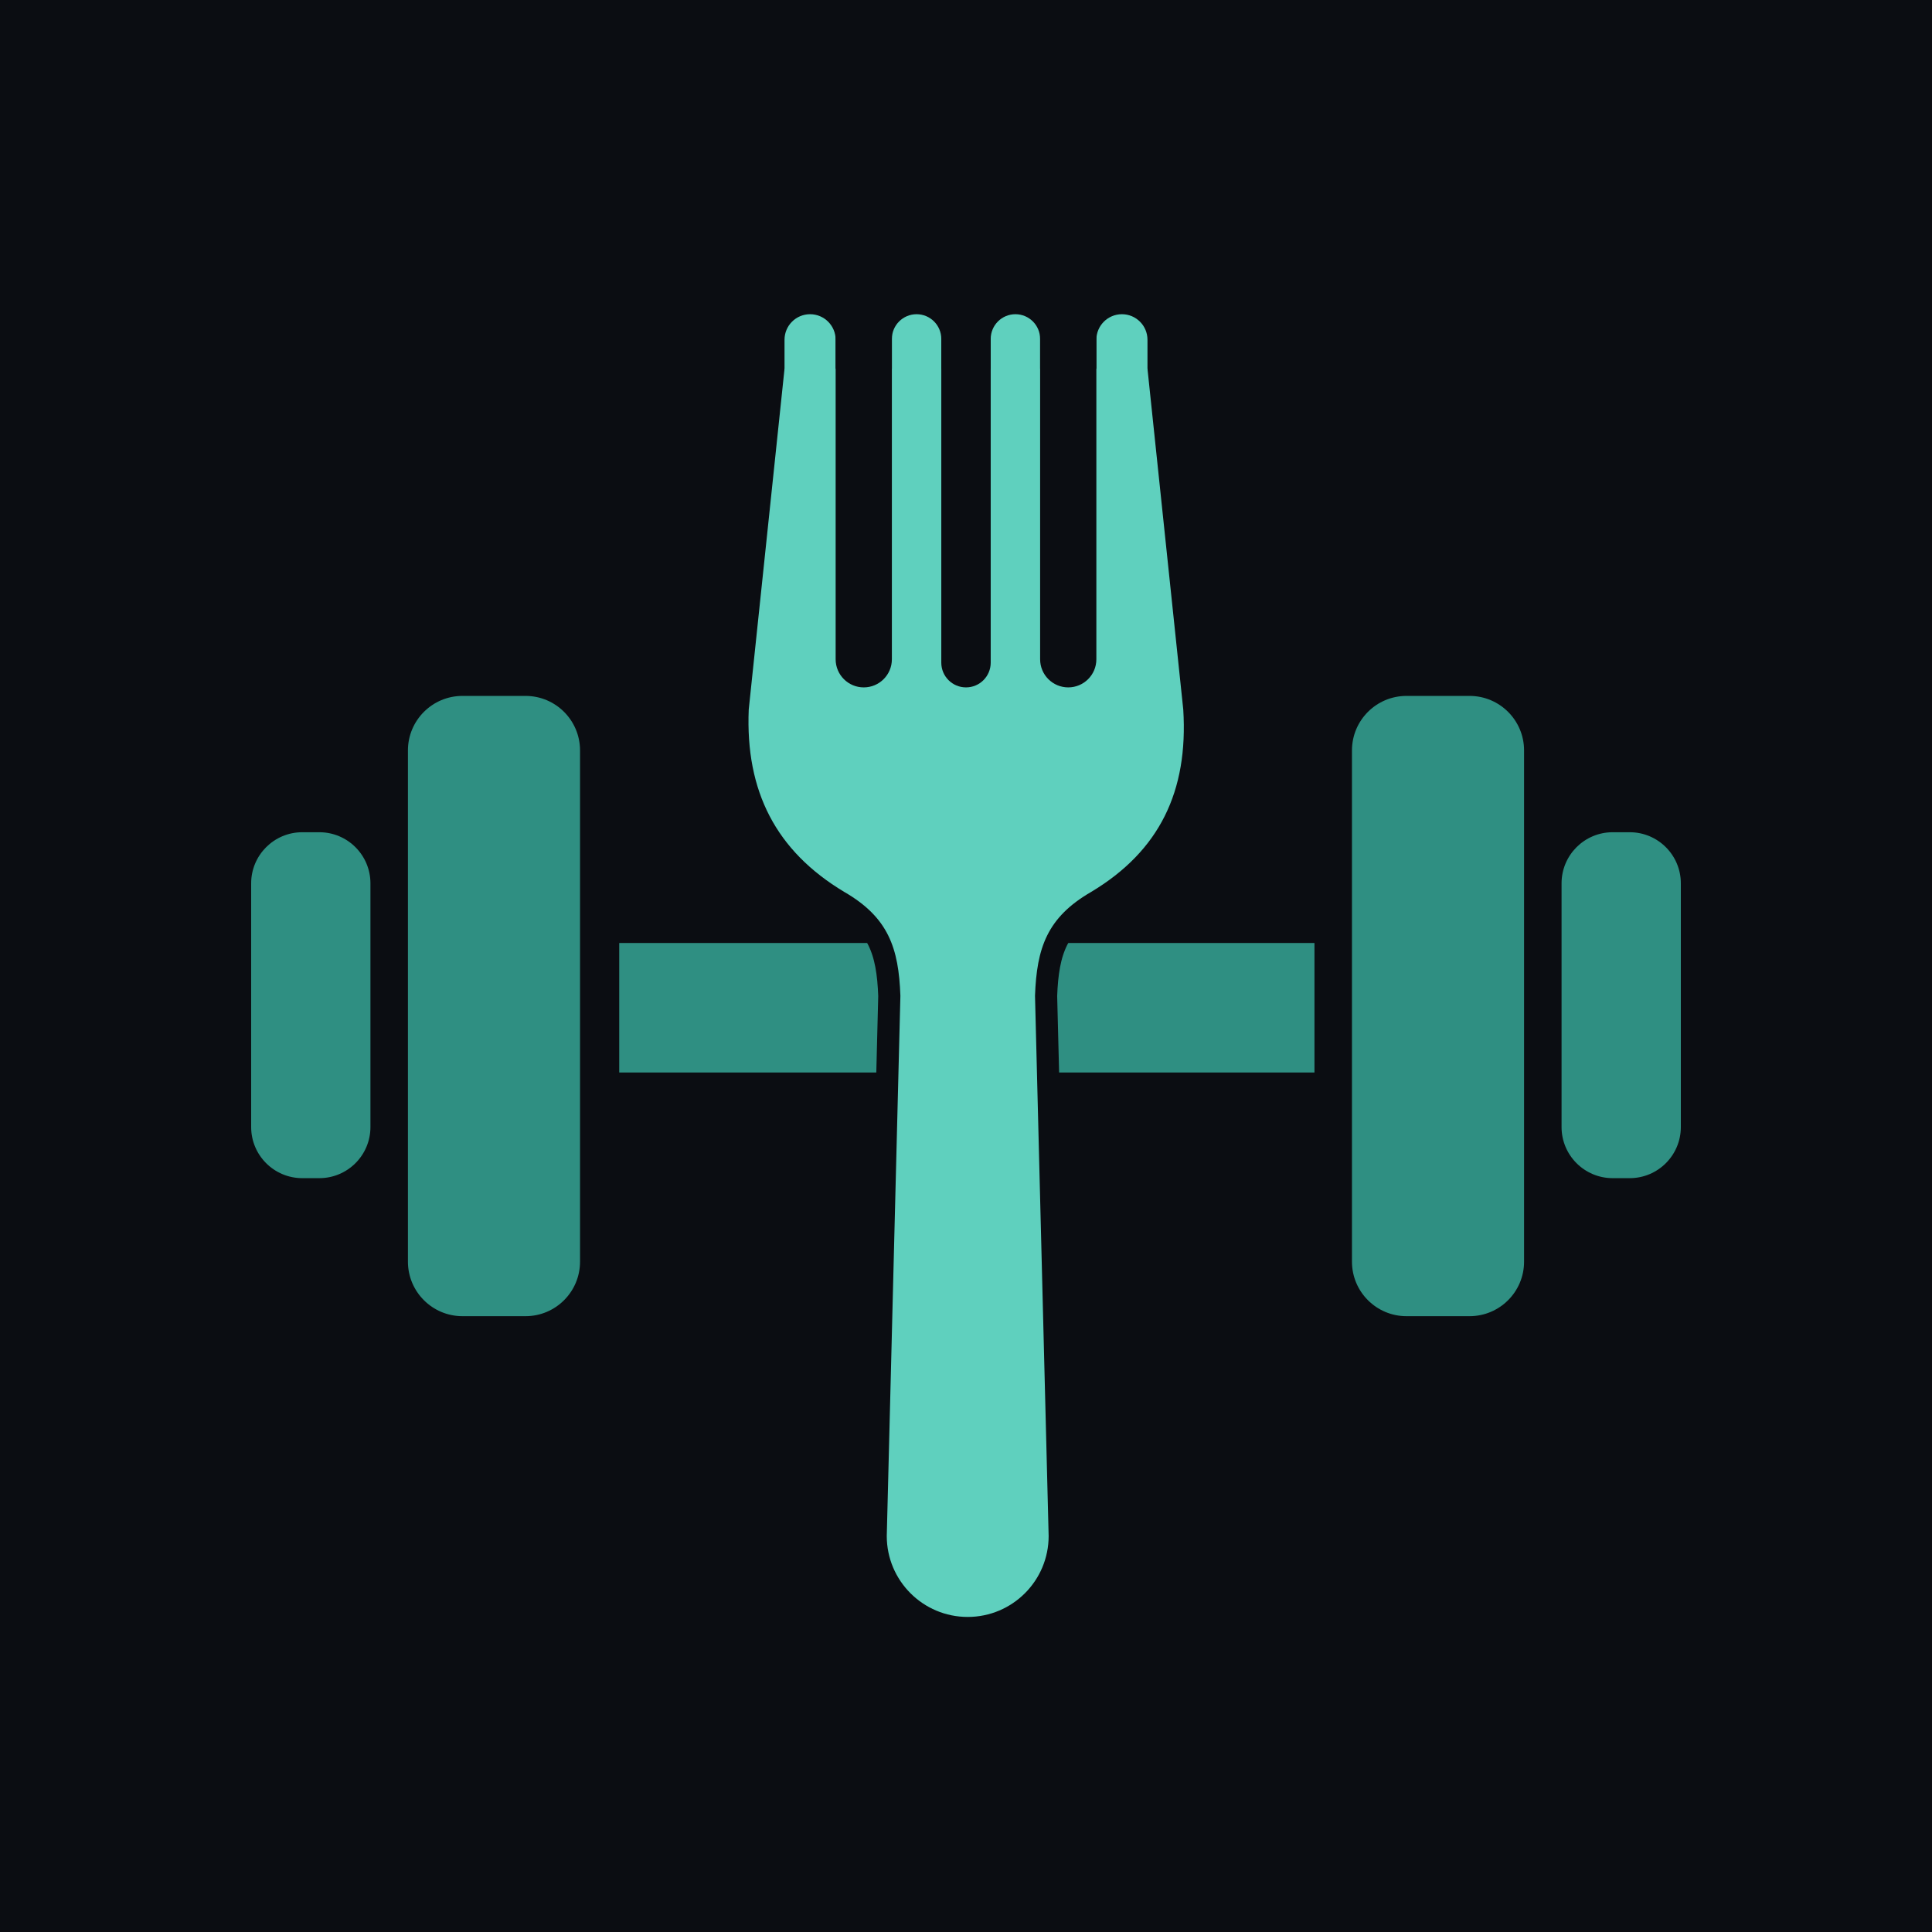
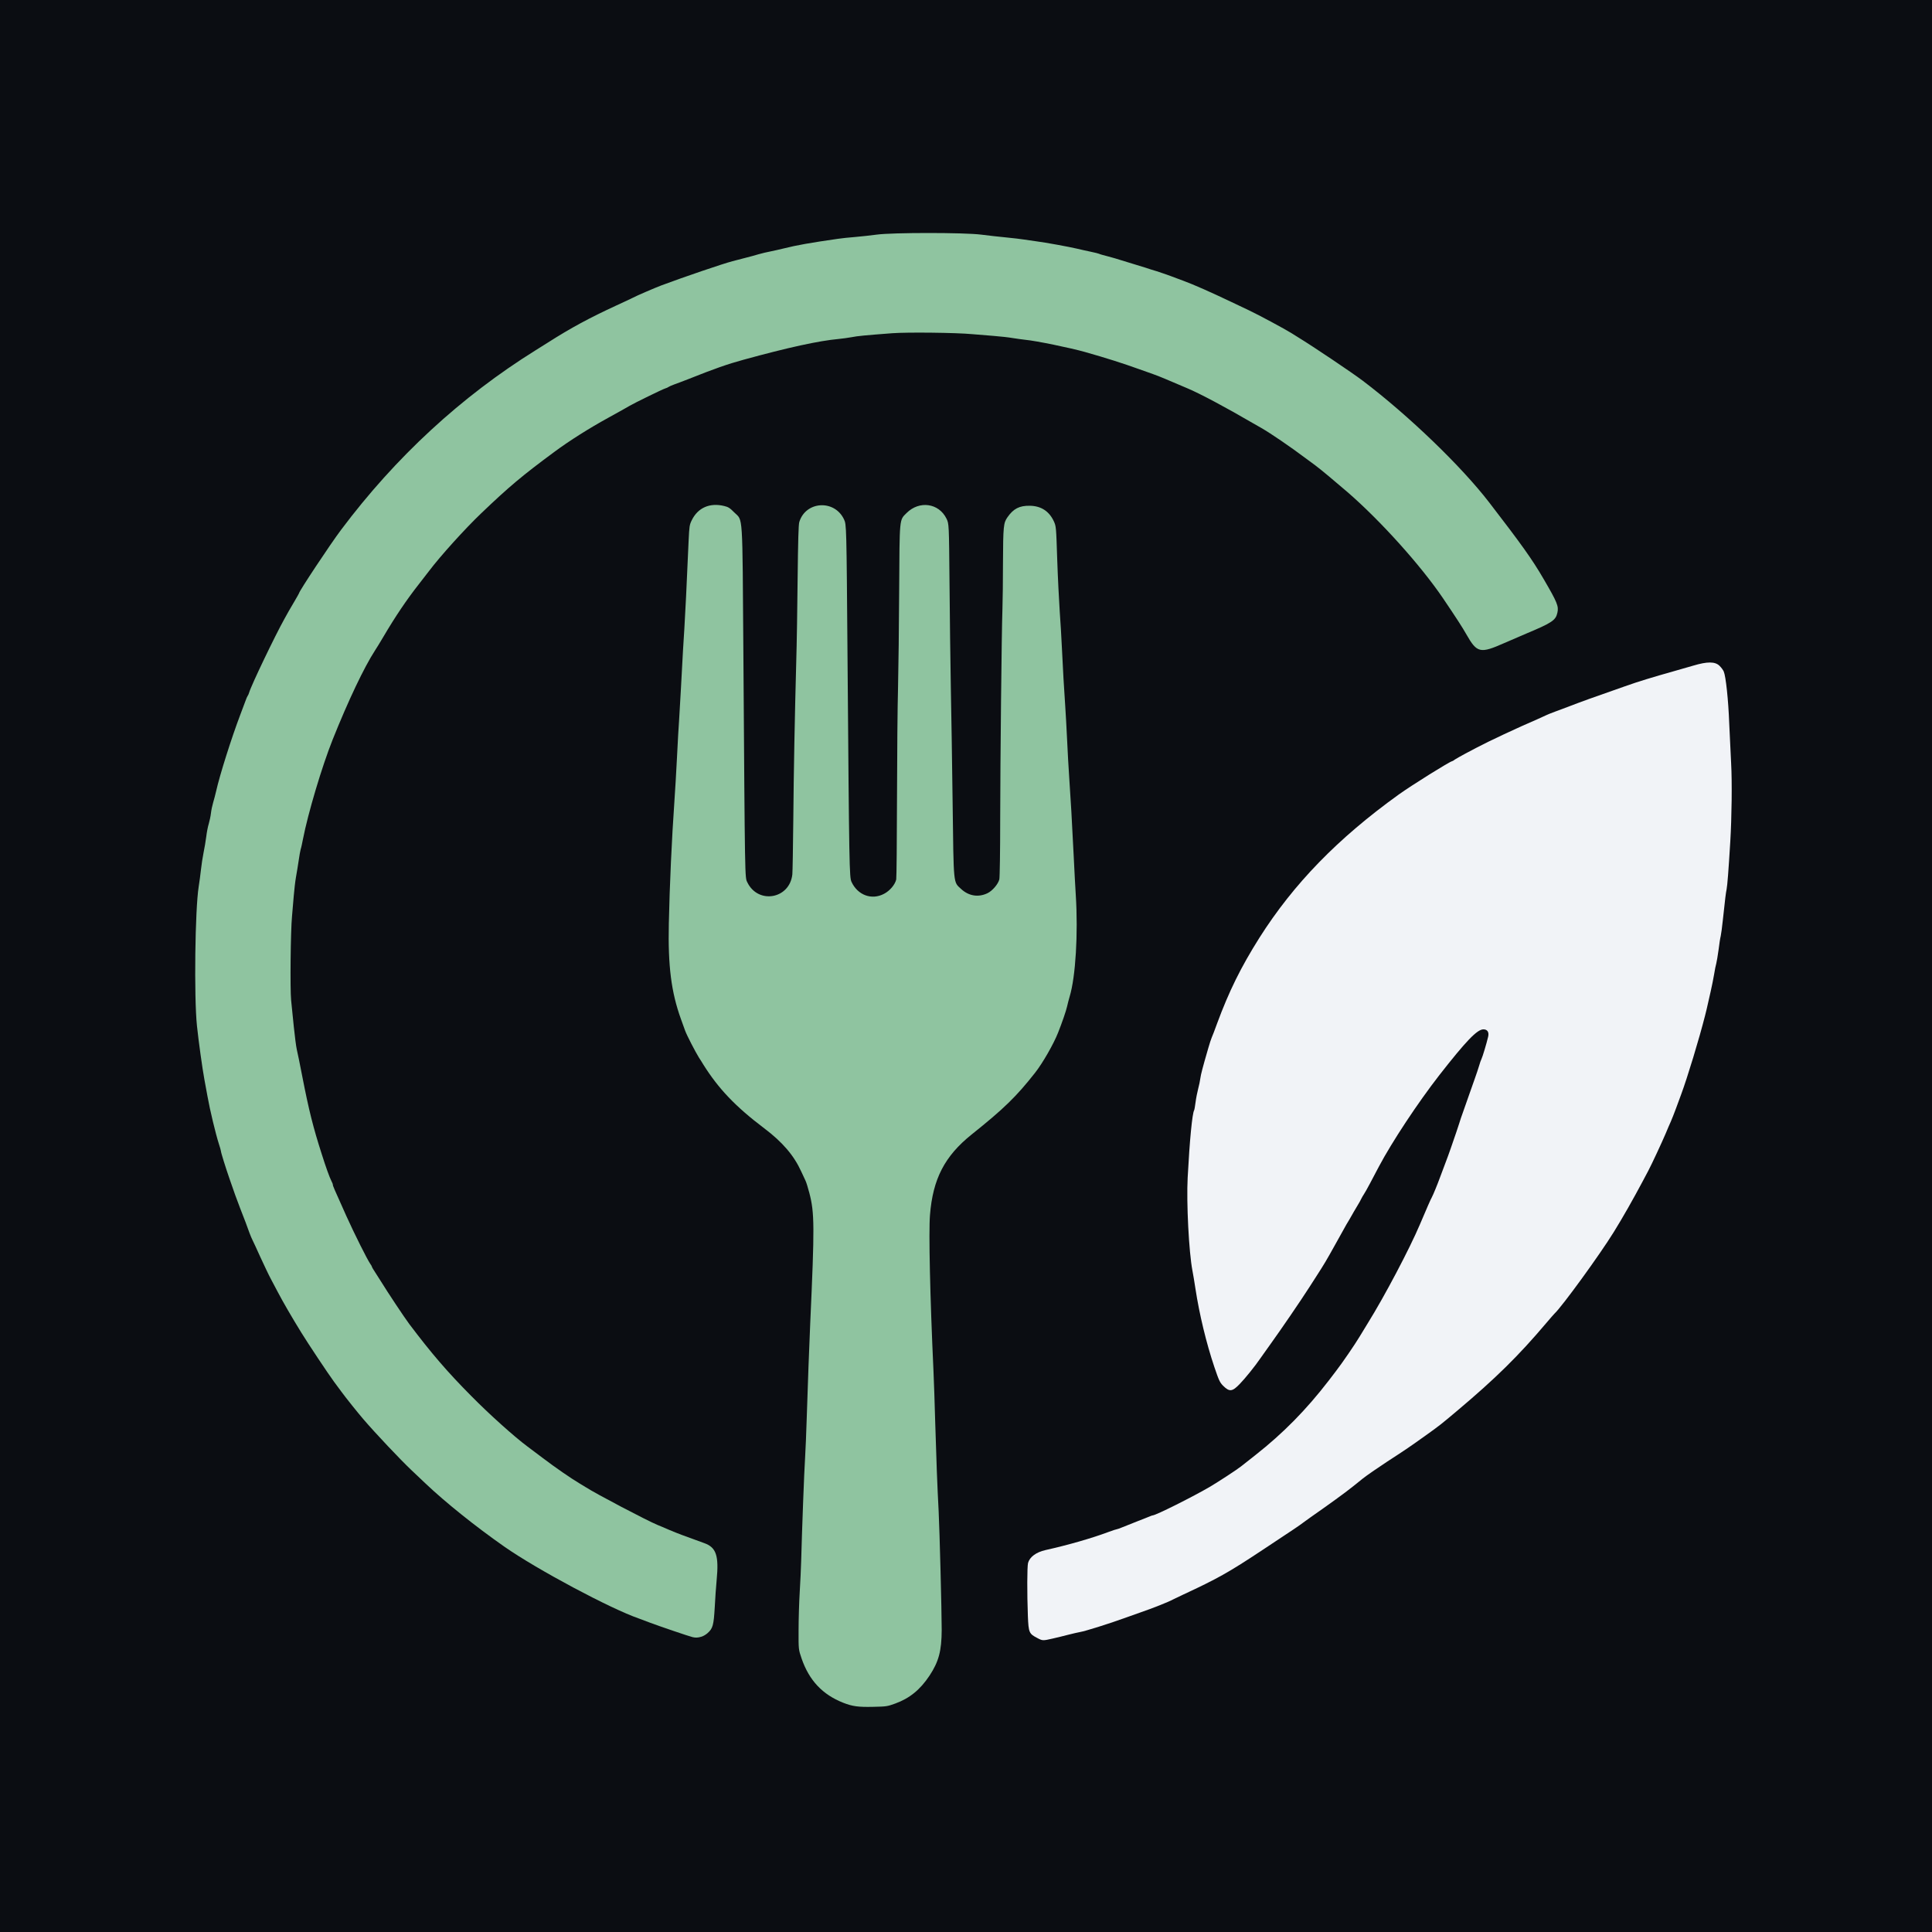
<svg xmlns="http://www.w3.org/2000/svg" viewBox="0 0 1024 1024" width="1024" height="1024">
  <rect width="1024" height="1024" fill="#0b0d12" />
-   <g transform="translate(512 512) scale(0.90317) translate(-626.5 -650.5)">
-     <defs>
-       <mask id="fm-m" maskUnits="userSpaceOnUse" x="0" y="0" width="1254" height="1254">
-         <rect width="1254" height="1254" fill="#fff" />
-         <g fill="#000" stroke="#000" stroke-width="26" stroke-linejoin="round">
-           <rect x="520" y="268" width="30" height="260" rx="15.0" />
-           <rect x="583" y="268" width="29" height="260" rx="14.5" />
-           <rect x="641" y="268" width="29" height="260" rx="14.5" />
-           <rect x="703" y="268" width="30" height="260" rx="15.0" />
-           <path d="M520 300 L733 300 L754 500 C757 548 740 583 700 607 C674 622 668 640 667 668 L675 985 A47.5 47.5 0 0 1 580 985 L588 668 C587 640 581 622 555 607 C515 583 497 548 499 500 Z" />
-         </g>
-       </mask>
-       <mask id="sl-m" maskUnits="userSpaceOnUse" x="0" y="0" width="1254" height="1254">
-         <rect width="1254" height="1254" fill="#fff" />
-         <rect x="550" y="200" width="33" height="287" rx="16.5" fill="#000" />
-         <rect x="612" y="200" width="29" height="287" rx="14.5" fill="#000" />
-         <rect x="670" y="200" width="33" height="287" rx="16.5" fill="#000" />
-       </mask>
-     </defs>
-     <g fill="#2f8f82">
-       <rect x="207" y="572" width="70" height="203" rx="30" />
-       <rect x="299" y="492" width="101" height="364" rx="32" />
-       <rect x="976.0" y="572" width="70" height="203" rx="30" />
-       <rect x="853.0" y="492" width="101" height="364" rx="32" />
-       <rect x="423" y="637" width="408" height="76" mask="url(#fm-m)" />
-     </g>
-     <g fill="#5fd0be" mask="url(#sl-m)">
-       <rect x="520" y="268" width="30" height="260" rx="15.0" />
-       <rect x="583" y="268" width="29" height="260" rx="14.5" />
-       <rect x="641" y="268" width="29" height="260" rx="14.5" />
-       <rect x="703" y="268" width="30" height="260" rx="15.0" />
-       <path d="M520 300 L733 300 L754 500 C757 548 740 583 700 607 C674 622 668 640 667 668 L675 985 A47.5 47.5 0 0 1 580 985 L588 668 C587 640 581 622 555 607 C515 583 497 548 499 500 Z" />
-     </g>
+   <g transform="translate(73.85 91.1) scale(0.46)" fill-rule="evenodd">
+     <path fill="#8fc4a0" d="M647.3 1687.9C649.4 1687.4 652.7 1685.5 654.7 1683.7C660.8 1678.3 661.8 1674.6 663.0 1653.9C663.5 1643.8 664.5 1629.7 665.2 1622.5C667.9 1594.4 664.7 1584.9 651.0 1580.0C649.1 1579.3 643.9 1577.4 639.5 1575.8C635.1 1574.2 628.6 1571.8 625.0 1570.5C621.4 1569.2 614.7 1566.5 610.0 1564.5C605.3 1562.4 599.5 1560.0 597.0 1559.0C584.9 1554.0 526.4 1523.3 514.3 1515.5C512.6 1514.4 509.2 1512.4 506.9 1511.0C497.3 1505.3 479.6 1493.1 465.1 1482.1C456.7 1475.7 448.5 1469.6 447.0 1468.5C432.2 1457.5 403.4 1431.7 382.6 1410.6C354.9 1382.7 336.6 1361.4 311.1 1327.6C305.2 1319.7 286.9 1292.2 277.5 1277.0C276.3 1275.1 273.7 1271.0 271.7 1267.9C269.7 1264.9 268.0 1262.0 268.0 1261.6C268.0 1261.2 267.2 1259.6 266.1 1258.2C262.4 1252.8 248.0 1224.0 238.5 1203.0C224.0 1170.7 223.0 1168.4 223.0 1167.1C223.0 1166.4 222.3 1164.5 221.3 1162.7C219.2 1158.6 214.9 1146.8 210.1 1131.5C200.3 1101.0 195.3 1080.9 187.9 1043.0C185.2 1029.0 182.3 1014.6 181.4 1011.1C180.6 1007.5 179.1 995.8 178.0 985.1C176.9 974.3 175.5 960.5 174.9 954.5C173.6 941.7 174.3 874.6 175.9 858.0C176.4 852.2 177.3 841.6 177.9 834.5C178.5 827.4 179.6 817.5 180.5 812.5C181.4 807.5 182.8 799.0 183.6 793.5C184.4 788.0 185.4 782.1 185.9 780.5C186.5 778.9 187.6 773.7 188.5 769.0C194.3 739.1 210.4 685.1 222.8 654.0C240.9 608.8 259.0 570.8 271.5 551.5C273.3 548.8 277.6 541.8 281.0 536.0C295.0 512.2 308.1 492.8 322.5 474.5C326.3 469.6 331.4 463.0 333.8 459.9C346.6 442.9 375.5 410.9 394.0 393.3C425.8 362.9 441.1 350.0 478.5 322.4C495.5 309.8 518.5 295.3 540.0 283.5C551.8 277.0 563.1 270.7 565.0 269.5C569.8 266.6 602.9 250.4 606.0 249.5C607.4 249.1 609.0 248.4 609.6 247.9C610.2 247.4 613.1 246.1 616.1 245.0C619.1 244.0 626.2 241.2 632.0 239.0C663.4 226.5 677.4 221.6 696.0 216.5C747.3 202.4 782.8 194.6 806.0 192.5C810.1 192.1 816.6 191.2 820.5 190.5C827.4 189.1 835.9 188.3 867.5 185.9C884.8 184.6 941.2 185.2 960.0 187.0C965.8 187.5 976.8 188.4 984.5 189.0C992.2 189.6 1002.1 190.7 1006.5 191.5C1010.9 192.2 1017.4 193.1 1021.0 193.5C1033.1 194.6 1073.3 202.9 1089.5 207.5C1113.9 214.4 1133.7 220.7 1152.5 227.5C1158.0 229.5 1165.0 232.0 1168.0 233.0C1171.0 234.0 1177.3 236.5 1182.0 238.5C1190.1 242.0 1193.6 243.5 1207.9 249.5C1221.5 255.2 1251.7 271.2 1283.0 289.5C1286.6 291.5 1291.1 294.1 1293.0 295.2C1303.6 301.3 1326.6 317.0 1343.5 329.7C1347.3 332.5 1352.5 336.4 1355.0 338.2C1360.0 341.8 1378.8 357.5 1392.0 368.9C1430.3 402.1 1476.3 453.3 1502.0 491.1C1517.2 513.6 1524.5 524.8 1529.1 533.0C1541.3 554.4 1544.9 555.2 1572.5 543.0C1579.7 539.9 1591.1 534.9 1598.0 532.0C1627.6 519.6 1632.0 516.7 1633.9 508.0C1635.6 500.4 1633.8 496.1 1618.0 469.0C1604.8 446.3 1592.7 429.4 1555.5 381.1C1523.3 339.2 1462.6 280.8 1409.6 240.6C1397.3 231.3 1352.4 201.1 1335.0 190.5C1333.1 189.3 1329.7 187.2 1327.5 185.8C1319.6 180.9 1290.3 165.1 1278.5 159.5C1271.9 156.4 1262.9 152.1 1258.5 150.0C1234.4 138.5 1214.7 129.8 1203.0 125.5C1199.4 124.2 1192.7 121.7 1188.0 119.9C1183.3 118.2 1176.1 115.7 1172.0 114.4C1167.9 113.2 1162.5 111.5 1160.0 110.6C1157.5 109.8 1150.8 107.7 1145.0 106.0C1139.2 104.3 1132.5 102.2 1130.0 101.4C1127.5 100.5 1121.3 98.8 1116.2 97.4C1111.1 96.1 1106.4 94.8 1105.9 94.4C1105.4 94.1 1101.0 93.0 1096.2 92.0C1091.4 91.0 1084.6 89.5 1081.0 88.6C1071.6 86.4 1044.0 81.3 1033.5 80.0C1028.5 79.3 1022.0 78.4 1019.0 77.9C1016.0 77.4 1006.8 76.3 998.5 75.5C990.2 74.7 977.4 73.3 970.0 72.3C950.6 69.8 867.4 69.8 849.5 72.3C842.9 73.2 831.9 74.4 825.0 75.0C818.1 75.5 809.1 76.5 805.0 77.1C773.0 81.7 757.7 84.4 742.5 88.2C738.1 89.3 731.4 90.8 727.5 91.6C723.6 92.3 717.4 93.8 713.5 94.9C709.6 96.1 702.9 97.9 698.5 99.0C694.1 100.2 687.4 101.9 683.5 102.9C672.1 105.9 628.6 120.7 601.5 130.8C594.1 133.6 572.5 142.9 568.9 144.9C568.1 145.4 559.5 149.4 549.9 153.8C518.5 168.3 497.4 179.7 471.0 196.5C469.1 197.7 462.6 201.8 456.5 205.6C370.8 259.0 295.4 328.5 232.4 412.5C220.0 429.0 184.0 483.3 184.0 485.5C184.0 485.7 181.9 489.4 179.4 493.7C176.8 498.0 173.6 503.5 172.2 506.0C170.9 508.5 168.6 512.5 167.2 515.0C156.5 534.1 128.9 591.6 126.5 600.0C126.1 601.4 125.4 603.0 124.9 603.6C124.4 604.2 123.1 607.1 122.1 610.1C121.0 613.1 118.5 619.8 116.5 625.0C106.1 652.4 92.7 694.8 88.5 713.5C87.6 717.4 86.1 723.2 85.1 726.5C84.1 729.8 82.9 735.4 82.5 739.0C82.1 742.6 80.9 748.0 80.0 751.1C79.0 754.2 77.7 760.9 77.1 766.0C76.4 771.1 75.1 779.4 74.0 784.4C73.0 789.4 71.6 798.2 71.0 804.0C70.4 809.8 69.2 818.5 68.4 823.5C64.2 849.6 62.9 950.5 66.4 984.0C68.3 1002.0 72.6 1033.0 75.0 1046.0C76.1 1051.8 77.7 1060.3 78.5 1065.0C81.3 1080.9 88.0 1108.6 91.6 1119.8C92.9 1123.8 94.0 1127.6 94.0 1128.2C94.0 1129.9 99.3 1146.9 104.2 1161.0C106.4 1167.3 109.3 1175.4 110.5 1179.0C111.8 1182.6 114.4 1189.5 116.3 1194.5C120.8 1205.8 124.6 1216.0 127.0 1222.8C128.1 1225.7 129.6 1229.3 130.4 1230.8C131.2 1232.3 135.3 1241.2 139.5 1250.5C143.8 1259.8 149.1 1271.1 151.5 1275.5C153.9 1279.9 157.6 1286.9 159.7 1291.0C165.7 1302.4 175.4 1319.2 186.7 1337.5C194.3 1349.9 217.6 1384.9 224.3 1394.0C227.4 1398.1 231.3 1403.5 233.2 1406.0C238.3 1413.0 251.7 1429.7 258.4 1437.5C272.6 1454.0 300.2 1483.2 313.0 1495.4C318.8 1500.9 326.4 1508.1 330.0 1511.5C352.9 1533.2 387.2 1560.7 420.5 1584.0C457.9 1610.2 542.8 1655.5 575.5 1666.8C577.1 1667.4 582.8 1669.5 588.0 1671.5C598.0 1675.3 634.1 1687.6 637.5 1688.3C641.0 1689.1 643.4 1689.0 647.3 1687.9Z" />
+     <path fill="#8fc4a0" d="M871.0 1764.8C887.5 1758.8 899.7 1748.9 910.5 1732.6C921.1 1716.5 924.4 1704.2 924.5 1680.0C924.5 1657.7 922.1 1565.8 921.0 1543.5C919.5 1516.0 918.2 1481.3 917.0 1440.0C916.5 1419.4 915.5 1392.8 915.0 1381.0C911.1 1296.9 909.4 1221.5 911.0 1201.9C914.3 1160.3 927.9 1134.1 958.9 1109.2C996.2 1079.4 1010.5 1065.5 1032.1 1038.0C1040.7 1027.1 1053.4 1005.0 1058.6 991.8C1063.2 980.2 1067.9 966.6 1069.0 961.5C1069.6 958.8 1070.9 953.6 1072.0 950.0C1078.8 927.4 1081.8 877.5 1079.0 833.5C1078.5 825.8 1077.4 805.5 1076.6 788.5C1074.5 746.3 1073.2 723.3 1071.5 699.0C1070.7 687.7 1069.6 667.7 1069.0 654.5C1068.4 641.3 1067.4 624.2 1066.9 616.5C1065.5 596.7 1064.1 571.8 1063.0 548.5C1062.5 537.5 1061.4 518.6 1060.5 506.5C1059.7 494.4 1058.3 467.4 1057.6 446.5C1056.4 409.2 1056.3 408.4 1053.8 402.8C1048.4 391.0 1039.0 384.9 1026.1 384.7C1014.1 384.5 1007.2 388.0 1000.3 397.9C995.7 404.5 995.3 407.8 995.1 451.0C995.1 471.1 994.8 494.5 994.5 503.0C993.5 531.1 992.0 679.3 991.9 746.0C991.9 783.3 991.4 813.1 990.9 815.2C989.5 820.7 982.9 828.4 977.3 831.1C966.8 836.2 955.6 834.4 946.8 826.2C937.8 817.8 938.3 823.1 937.1 727.9C936.5 682.0 935.6 621.3 935.0 593.0C934.5 564.7 933.8 510.9 933.5 473.5C932.9 405.5 932.9 405.5 930.0 399.5C921.2 381.6 898.7 378.4 884.0 393.1C875.6 401.5 876.0 397.6 875.5 481.6C875.3 522.2 874.7 572.6 874.2 593.5C873.6 614.4 873.1 672.0 873.0 721.5C872.9 771.1 872.5 813.2 872.1 815.3C870.7 821.3 864.8 828.3 858.1 831.8C843.9 839.4 827.7 833.4 820.6 818.1C818.1 812.6 817.9 802.6 816.0 560.5C814.8 406.5 814.8 406.5 811.9 400.3C800.9 377.2 767.7 379.3 760.4 403.5C759.5 406.6 759.0 424.1 758.5 468.6C758.2 502.1 757.5 545.2 756.9 564.5C755.2 628.3 754.0 688.8 753.5 747.0C753.2 778.6 752.7 806.8 752.4 809.5C749.3 837.9 712.9 844.2 700.5 818.5C697.7 812.7 697.8 819.1 696.0 555.5C694.8 388.7 695.7 402.6 685.5 392.4C680.5 387.3 678.6 386.1 674.0 385.0C657.3 380.9 643.6 386.9 636.5 401.4C633.9 406.7 633.7 408.3 632.9 424.8C630.7 476.0 628.9 512.1 628.0 526.0C627.0 541.1 626.2 553.9 624.0 596.0C623.4 607.3 622.5 622.8 622.0 630.5C621.4 638.2 620.3 658.0 619.5 674.5C618.7 691.0 617.3 714.0 616.5 725.5C613.5 768.2 611.0 822.4 610.1 866.0C609.0 914.9 612.9 945.2 624.0 976.0C625.7 980.7 627.9 986.8 628.9 989.6C630.9 995.0 640.4 1013.4 644.7 1020.4C646.2 1022.6 648.5 1026.3 649.8 1028.5C667.3 1056.4 686.9 1077.0 720.0 1102.0C741.2 1118.0 754.3 1133.4 762.7 1151.9C764.6 1156.1 766.8 1160.8 767.6 1162.4C768.4 1164.0 770.4 1170.3 772.0 1176.5C778.0 1199.5 778.1 1214.6 773.0 1327.0C771.8 1353.7 770.3 1394.8 769.0 1435.5C768.5 1452.5 767.6 1473.2 767.1 1481.5C766.1 1495.6 763.5 1565.6 762.6 1600.0C762.4 1608.5 761.6 1625.0 760.9 1636.5C760.2 1648.0 759.6 1667.6 759.6 1680.0C759.5 1702.5 759.5 1702.5 763.1 1713.0C771.8 1738.2 787.2 1754.5 811.0 1763.9C821.7 1768.1 828.5 1769.0 845.5 1768.6C860.8 1768.3 861.9 1768.1 871.0 1764.8Z" />
+     <path fill="#f1f3f7" d="M1052.5 1689.9C1057.4 1688.8 1065.5 1686.8 1070.5 1685.5C1075.5 1684.2 1081.3 1682.9 1083.5 1682.5C1089.8 1681.5 1118.0 1672.6 1137.5 1665.5C1143.0 1663.5 1150.0 1661.1 1153.0 1660.0C1167.6 1655.0 1186.2 1647.6 1190.6 1645.1C1191.6 1644.6 1197.0 1642.0 1202.5 1639.4C1242.3 1620.9 1254.9 1613.9 1294.4 1587.7C1333.2 1562.0 1335.2 1560.7 1340.8 1556.5C1342.2 1555.4 1353.1 1547.6 1365.0 1539.3C1386.3 1524.1 1393.6 1518.7 1409.4 1505.8C1413.9 1502.2 1426.6 1493.4 1437.6 1486.2C1460.1 1471.6 1463.3 1469.4 1482.6 1455.6C1498.8 1444.0 1499.6 1443.3 1518.4 1427.5C1562.4 1390.5 1589.2 1364.1 1621.0 1326.5C1625.7 1321.0 1630.0 1316.0 1630.6 1315.5C1639.3 1307.4 1682.8 1247.6 1698.9 1221.5C1709.4 1204.6 1721.2 1183.7 1731.7 1164.0C1734.2 1159.3 1737.3 1153.5 1738.6 1151.0C1742.3 1144.1 1754.5 1117.9 1758.6 1108.2C1760.6 1103.4 1763.3 1097.0 1764.7 1094.0C1766.0 1091.0 1768.7 1084.2 1770.6 1079.0C1772.5 1073.8 1775.2 1066.6 1776.5 1063.0C1783.8 1043.3 1797.2 999.2 1804.1 972.0C1805.3 967.3 1806.7 961.5 1807.2 959.0C1807.7 956.5 1809.3 949.8 1810.6 944.0C1811.9 938.2 1813.7 929.5 1814.5 924.5C1815.3 919.5 1816.4 913.9 1817.0 912.0C1817.5 910.1 1818.7 903.1 1819.6 896.5C1820.4 889.9 1821.5 882.7 1822.1 880.5C1822.6 878.3 1823.7 870.2 1824.5 862.5C1827.4 835.6 1827.9 831.5 1828.9 826.5C1829.8 821.6 1831.0 806.5 1833.1 772.0C1834.8 743.8 1835.3 703.1 1834.1 681.5C1833.5 670.5 1832.5 649.8 1831.9 635.5C1830.9 608.4 1828.0 581.3 1825.6 575.7C1824.9 574.0 1822.6 570.9 1820.6 569.0C1815.5 564.1 1806.6 564.1 1790.5 568.9C1784.5 570.7 1775.7 573.2 1771.0 574.5C1743.4 582.3 1727.8 587.0 1711.5 592.8C1675.9 605.2 1660.2 610.9 1645.5 616.6C1642.2 617.8 1635.8 620.2 1631.3 621.9C1626.8 623.5 1622.3 625.4 1621.3 625.9C1620.3 626.4 1615.7 628.5 1611.0 630.6C1587.7 640.6 1554.6 656.1 1540.5 663.6C1538.8 664.5 1533.2 667.5 1528.0 670.2C1522.8 673.0 1517.3 676.1 1515.8 677.1C1514.4 678.2 1513.0 679.0 1512.7 679.0C1510.4 679.0 1465.9 706.8 1451.0 717.5C1380.7 768.1 1329.9 820.4 1290.5 882.6C1269.2 916.4 1255.5 944.2 1241.9 981.0C1239.2 988.4 1236.4 995.9 1235.6 997.5C1234.9 999.1 1233.1 1004.5 1231.7 1009.5C1225.1 1032.2 1223.1 1039.9 1222.5 1044.5C1222.2 1047.2 1221.0 1052.7 1220.0 1056.5C1219.0 1060.3 1217.6 1067.3 1217.0 1072.0C1216.4 1076.6 1215.7 1080.7 1215.4 1081.1C1213.2 1084.8 1210.2 1115.4 1207.9 1159.0C1206.4 1187.9 1209.3 1244.6 1213.4 1266.0C1214.2 1270.1 1215.8 1279.6 1216.9 1287.0C1221.4 1316.4 1229.3 1349.2 1238.7 1377.2C1244.0 1392.7 1244.9 1394.7 1248.8 1398.7C1256.1 1405.9 1259.3 1405.6 1268.0 1396.5C1273.9 1390.5 1286.0 1375.5 1291.5 1367.3C1293.7 1364.1 1298.9 1356.8 1303.1 1351.0C1316.1 1332.9 1337.4 1301.8 1348.5 1284.5C1350.3 1281.8 1353.7 1276.3 1356.2 1272.5C1365.5 1258.1 1367.9 1254.0 1377.9 1236.0C1383.5 1225.8 1389.4 1215.2 1391.0 1212.5C1392.7 1209.8 1395.2 1205.5 1396.6 1203.0C1397.9 1200.5 1400.9 1195.6 1403.0 1192.0C1405.2 1188.4 1407.5 1184.4 1408.0 1183.1C1408.6 1181.8 1409.9 1179.6 1410.9 1178.1C1411.9 1176.7 1415.1 1171.0 1418.0 1165.5C1420.9 1160.0 1425.5 1151.2 1428.3 1146.0C1443.4 1117.5 1473.2 1072.5 1497.7 1041.0C1528.8 1001.2 1541.5 988.0 1548.7 988.0C1553.3 988.0 1555.4 991.3 1554.1 996.6C1552.3 1004.3 1547.7 1019.6 1546.5 1022.0C1545.8 1023.4 1544.5 1027.0 1543.7 1030.0C1542.8 1033.0 1540.5 1040.0 1538.5 1045.5C1536.5 1051.0 1533.8 1058.7 1532.5 1062.5C1531.2 1066.3 1528.2 1074.7 1526.0 1081.0C1523.7 1087.3 1521.4 1094.1 1520.9 1096.0C1519.9 1099.4 1516.4 1109.6 1510.9 1125.5C1509.4 1129.9 1506.5 1137.8 1504.5 1143.0C1502.5 1148.2 1499.8 1155.4 1498.5 1159.0C1495.7 1166.7 1490.7 1178.9 1489.2 1181.6C1488.0 1183.6 1483.6 1193.7 1475.4 1213.0C1463.7 1240.6 1434.9 1295.3 1415.8 1326.0C1411.6 1332.9 1407.1 1340.2 1405.8 1342.4C1400.7 1350.9 1386.0 1372.5 1378.6 1382.0C1375.9 1385.6 1372.3 1390.3 1370.6 1392.5C1344.4 1426.5 1318.0 1453.3 1286.0 1478.5C1279.1 1483.9 1271.7 1489.8 1269.5 1491.5C1264.9 1495.2 1243.9 1508.9 1234.0 1514.8C1214.6 1526.2 1171.1 1548.0 1167.6 1548.0C1167.2 1548.0 1165.4 1548.6 1163.7 1549.4C1161.9 1550.2 1155.5 1552.7 1149.5 1555.0C1143.5 1557.3 1136.0 1560.3 1132.9 1561.6C1129.8 1562.9 1126.8 1564.0 1126.2 1564.0C1125.6 1564.0 1121.6 1565.3 1117.3 1566.9C1097.9 1574.2 1070.1 1582.2 1044.0 1588.0C1033.4 1590.4 1025.9 1595.9 1024.0 1602.8C1022.9 1606.9 1022.8 1637.9 1023.8 1664.2C1024.6 1683.1 1025.1 1684.4 1035.0 1689.5C1040.6 1692.5 1041.3 1692.5 1052.5 1689.9Z" />
  </g>
</svg>
